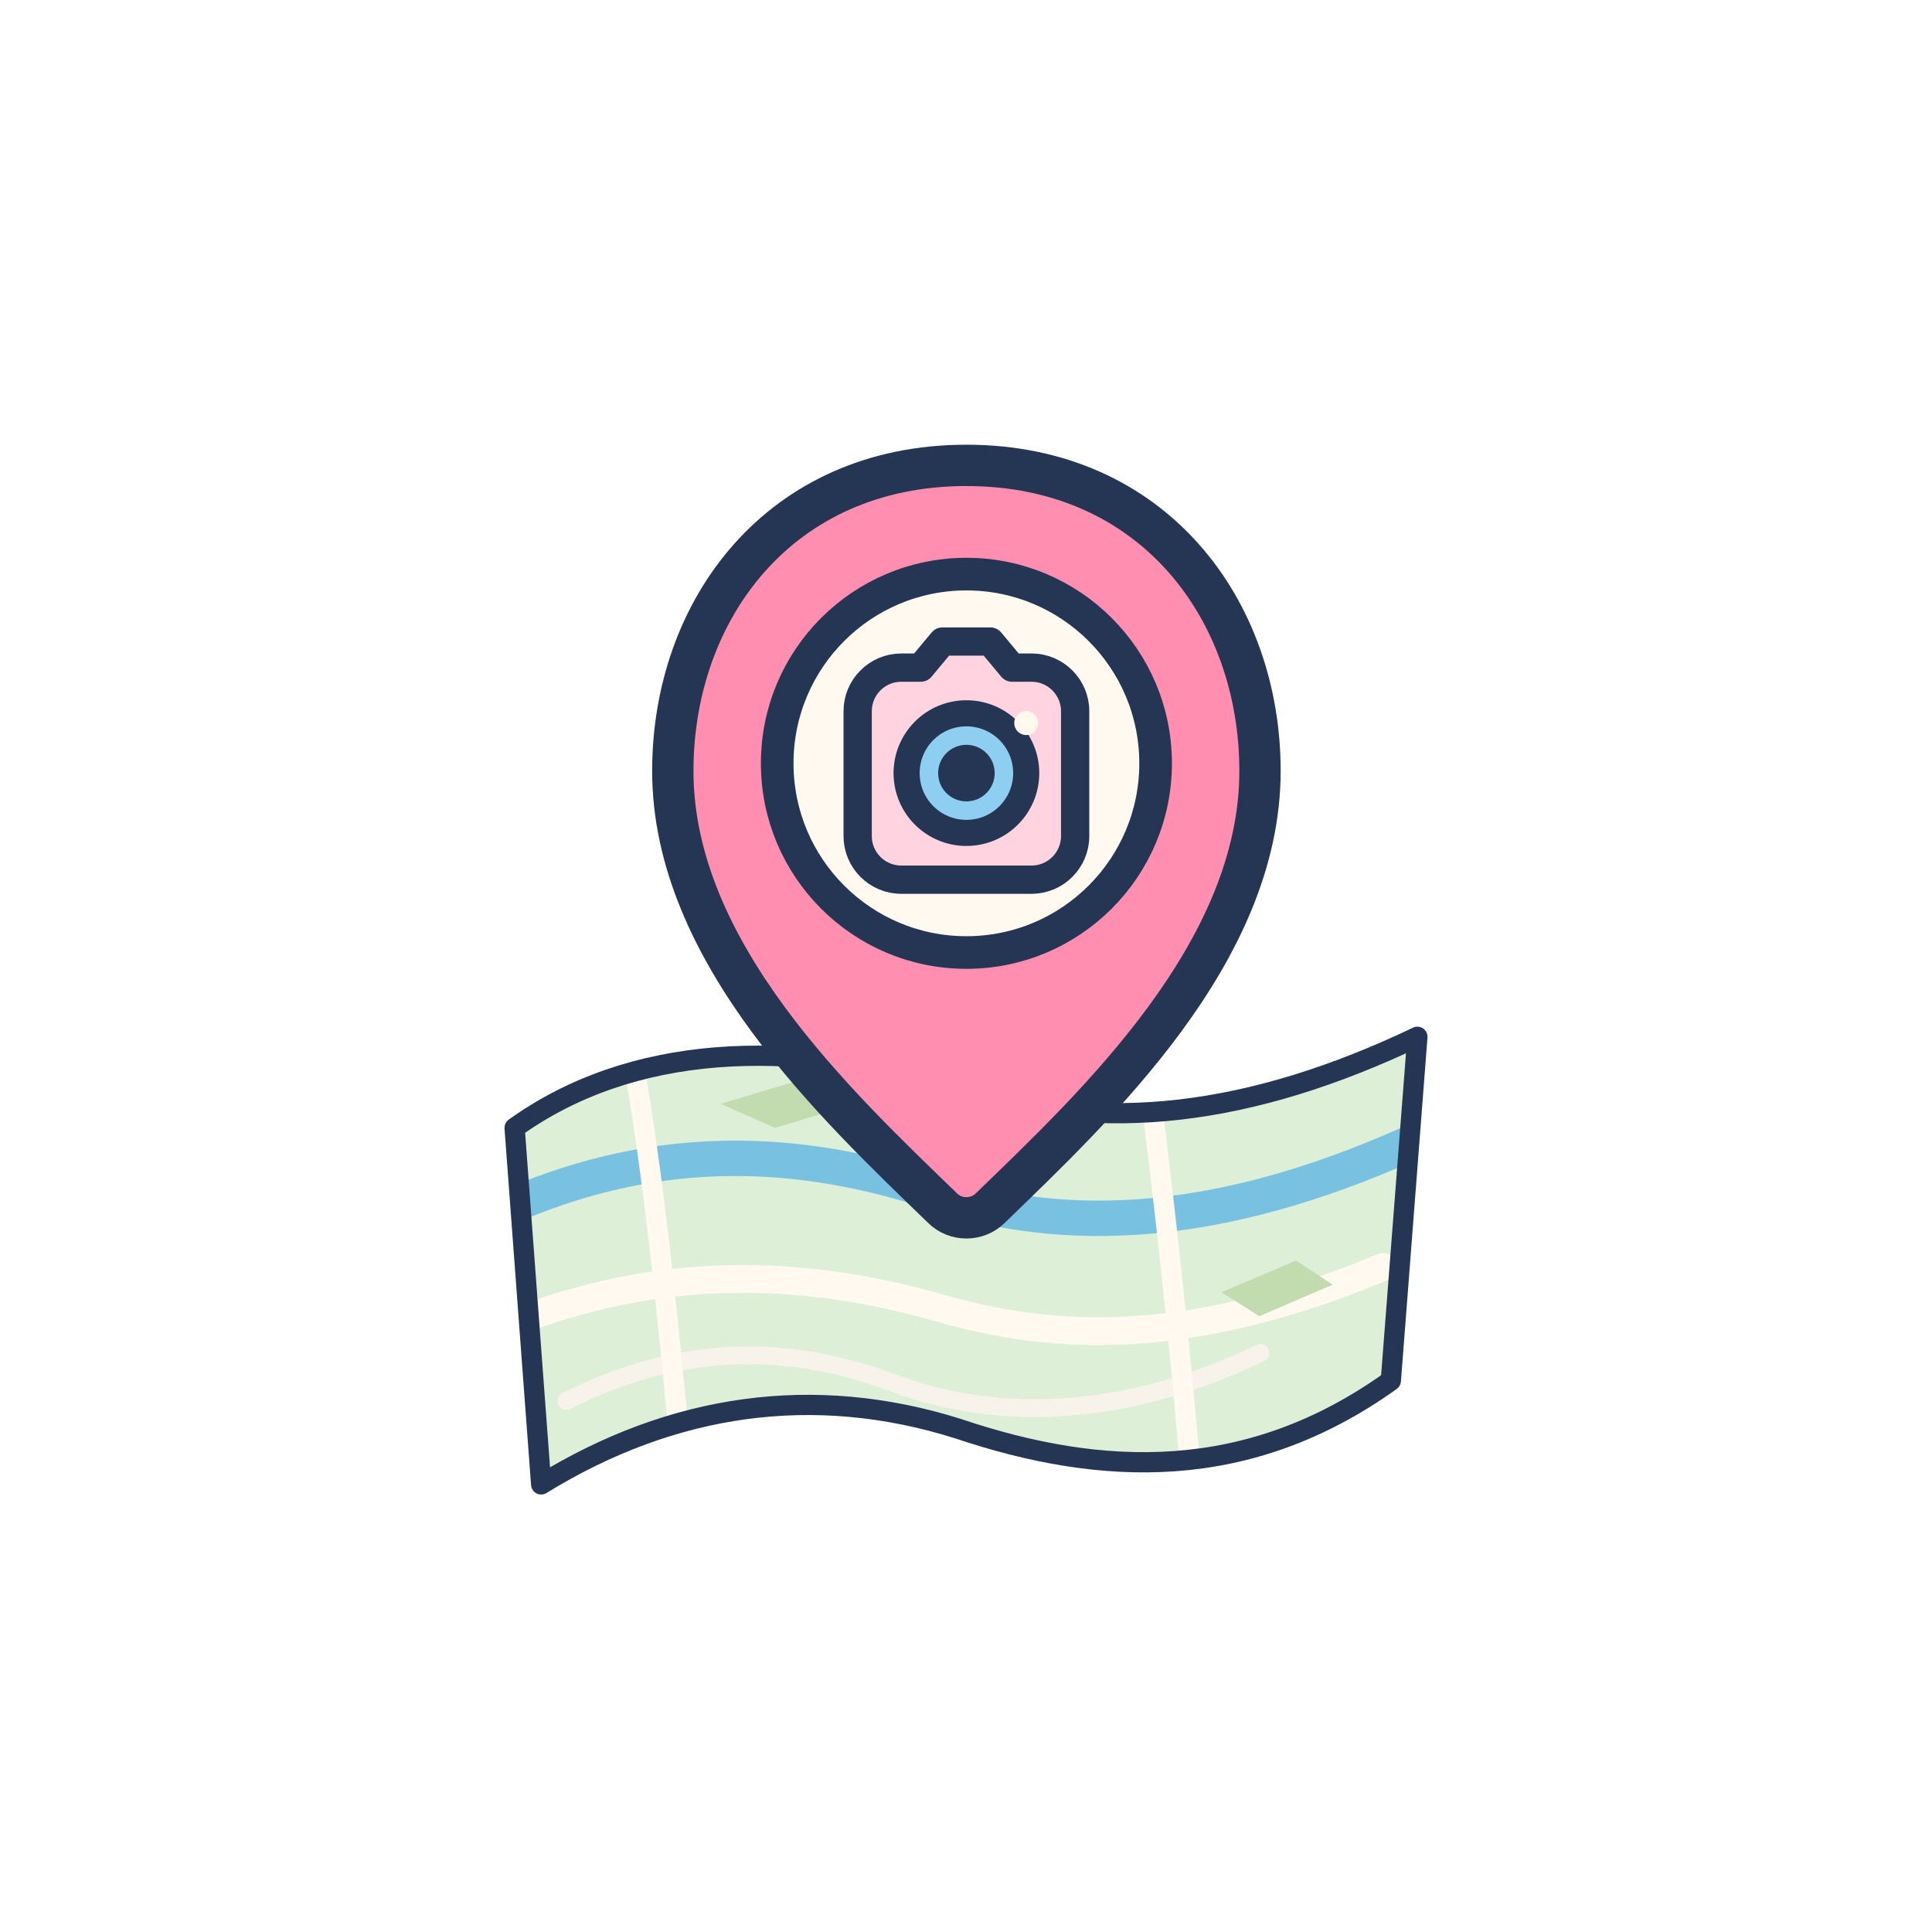
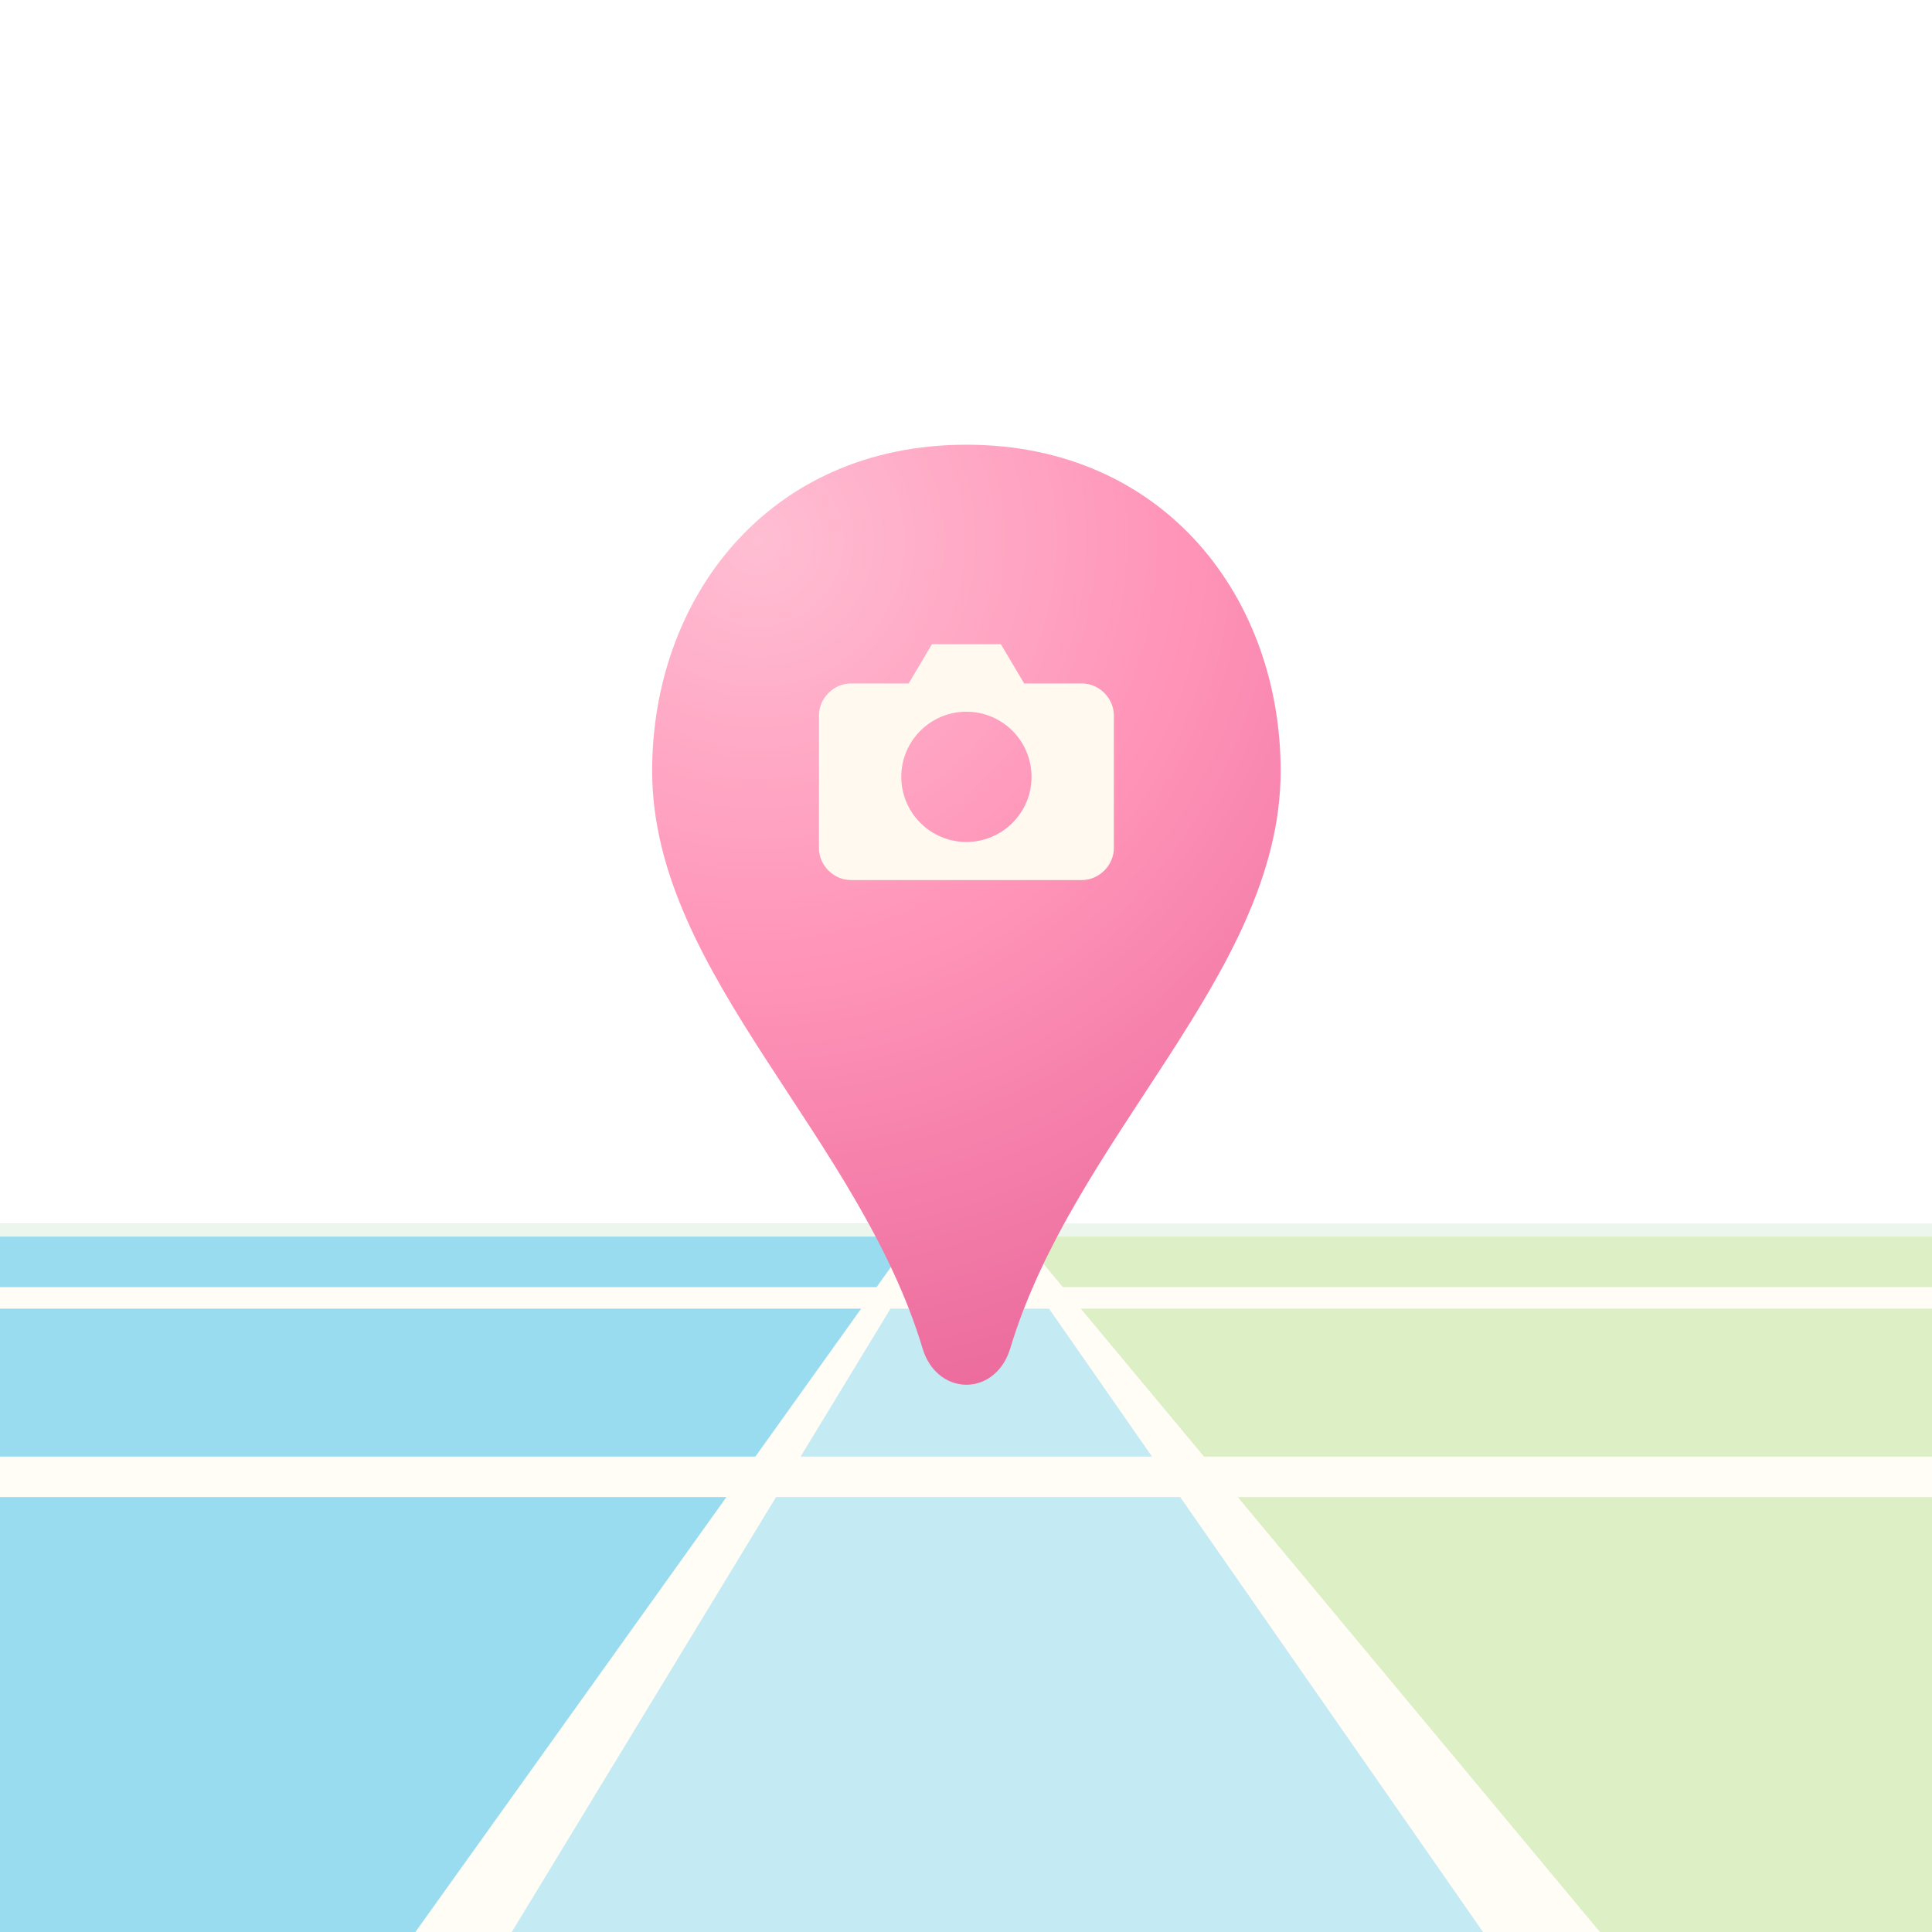
<svg xmlns="http://www.w3.org/2000/svg" width="1024" height="1024" viewBox="-252 -252 1528 1528" fill="none">
  <defs>
+     <linearGradient id="sky" x1="0" y1="0" x2="1024" y2="1024" gradientUnits="userSpaceOnUse">
+       <stop stop-color="#B5E5FA" />
+       <stop offset="0.52" stop-color="#8DCEF1" />
+       <stop offset="1" stop-color="#69B6E5" />
+     </linearGradient>
+     <radialGradient id="pin-surface" cx="320" cy="190" r="850" gradientUnits="userSpaceOnUse">
+       <stop stop-color="#FFBED3" />
+       <stop offset="0.46" stop-color="#FF94B8" />
+       <stop offset="1" stop-color="#E9679A" />
+     </radialGradient>
+     <linearGradient id="camera-disc" x1="380" y1="250" x2="650" y2="570" gradientUnits="userSpaceOnUse">
+       <stop stop-color="#FFFDF8" />
+       <stop offset="1" stop-color="#F6E9E5" />
+     </linearGradient>
    <clipPath id="map-area">
-       <path d="M155 640C247 574 372 568 506 608C620 646 739 630 869 568L848 840C735 921 619 916 506 878C392 842 280 858 176 922L155 640Z" />
+       <path d="M-380 716H1404V1404H-380V716Z" />
    </clipPath>
  </defs>
-   <path d="M155 640C247 574 372 568 506 608C620 646 739 630 869 568L848 840C735 921 619 916 506 878C392 842 280 858 176 922L155 640Z" fill="#DDEFD7" />
+   <path d="M-380 716H1404V1404H-380V716Z" fill="#C4EAF4" />
  <g clip-path="url(#map-area)">
-     <path d="M154 701C271 651 381 656 487 691C594 726 714 718 859 654" stroke="#79C1E1" stroke-width="28" stroke-linecap="round" />
-     <path d="M165 790C280 748 389 753 493 783C597 813 705 807 842 750" stroke="#FFF9F0" stroke-width="22" stroke-linecap="round" />
-     <path d="M196 856C287 810 373 811 455 842C538 873 639 869 745 818" stroke="#F7F3EA" stroke-width="14" stroke-linecap="round" />
-     <path d="M249 588C264 674 275 774 287 906M654 582C665 668 676 758 688 893" stroke="#FFF9F0" stroke-width="16" stroke-linecap="round" />
-     <path d="M318 621L378 603L421 622L361 640Z" fill="#C3DCAF" />
-     <path d="M714 770L773 745L802 764L744 789Z" fill="#C3DCAF" />
+     <path d="M-380 716H485L75 1404H-380V716Z" fill="#99DCEF" />
+     <path d="M539 716H1404V1404H1065L539 716Z" fill="#DCEFC5" />
+     <path d="M-380 716H1404V726H-380V716Z" fill="#EDF6ED" />
+     <path d="M477 716H493L75 1404H-15L477 716Z" fill="#FFFDF5" />
+     <path d="M531 716H547L1120 1404H1010L531 716Z" fill="#FFFDF5" />
+     <path d="M-380 766H1404V783H-380V766Z" fill="#FFFDF5" />
+     <path d="M-380 900H1404V932H-380V900Z" fill="#FFFDF5" />
  </g>
-   <path d="M155 640C247 574 372 568 506 608C620 646 739 630 869 568L848 840C735 921 619 916 506 878C392 842 280 858 176 922L155 640Z" stroke="#243654" stroke-width="16" stroke-linejoin="round" />
  <g transform="translate(72 12) scale(0.86)">
-     <path d="M512 121C340 121 242 254 242 402C242 569 393 710 490 804C502 816 522 816 534 804C631 710 782 569 782 402C782 254 684 121 512 121Z" fill="#FF8EB1" stroke="#243654" stroke-width="38" stroke-linejoin="round" />
-     <circle cx="512" cy="395" r="174" fill="#FFF9F0" stroke="#243654" stroke-width="30" />
-     <path d="M412 347C412 325 430 307 452 307H470L490 283H534L554 307H572C594 307 612 325 612 347V462C612 484 594 502 572 502H452C430 502 412 484 412 462V347Z" fill="#FFD4E0" stroke="#243654" stroke-width="26" stroke-linejoin="round" />
-     <circle cx="512" cy="404" r="55" fill="#8DCEF1" stroke="#243654" stroke-width="24" />
-     <circle cx="512" cy="404" r="26" fill="#243654" />
-     <circle cx="567" cy="358" r="11" fill="#FFF9F0" />
+     <path d="M512 121C340 121 242 254 242 402C242 580 430 728 490 928C498 954 526 954 534 928C594 728 782 580 782 402C782 254 684 121 512 121Z" fill="url(#pin-surface)" stroke="url(#pin-surface)" stroke-width="38" stroke-linejoin="round" />
+     <g transform="translate(512 395) scale(1.13) translate(-512 -395)">
+       <path d="M392 356C392 342 404 330 418 330H465L484 298H540L559 330H606C620 330 632 342 632 356V464C632 478 620 490 606 490H418C404 490 392 478 392 464V356ZM565 406A53 53 0 1 0 459 406A53 53 0 1 0 565 406Z" fill="#FFF9F0" fill-rule="evenodd" />
+     </g>
  </g>
</svg>
